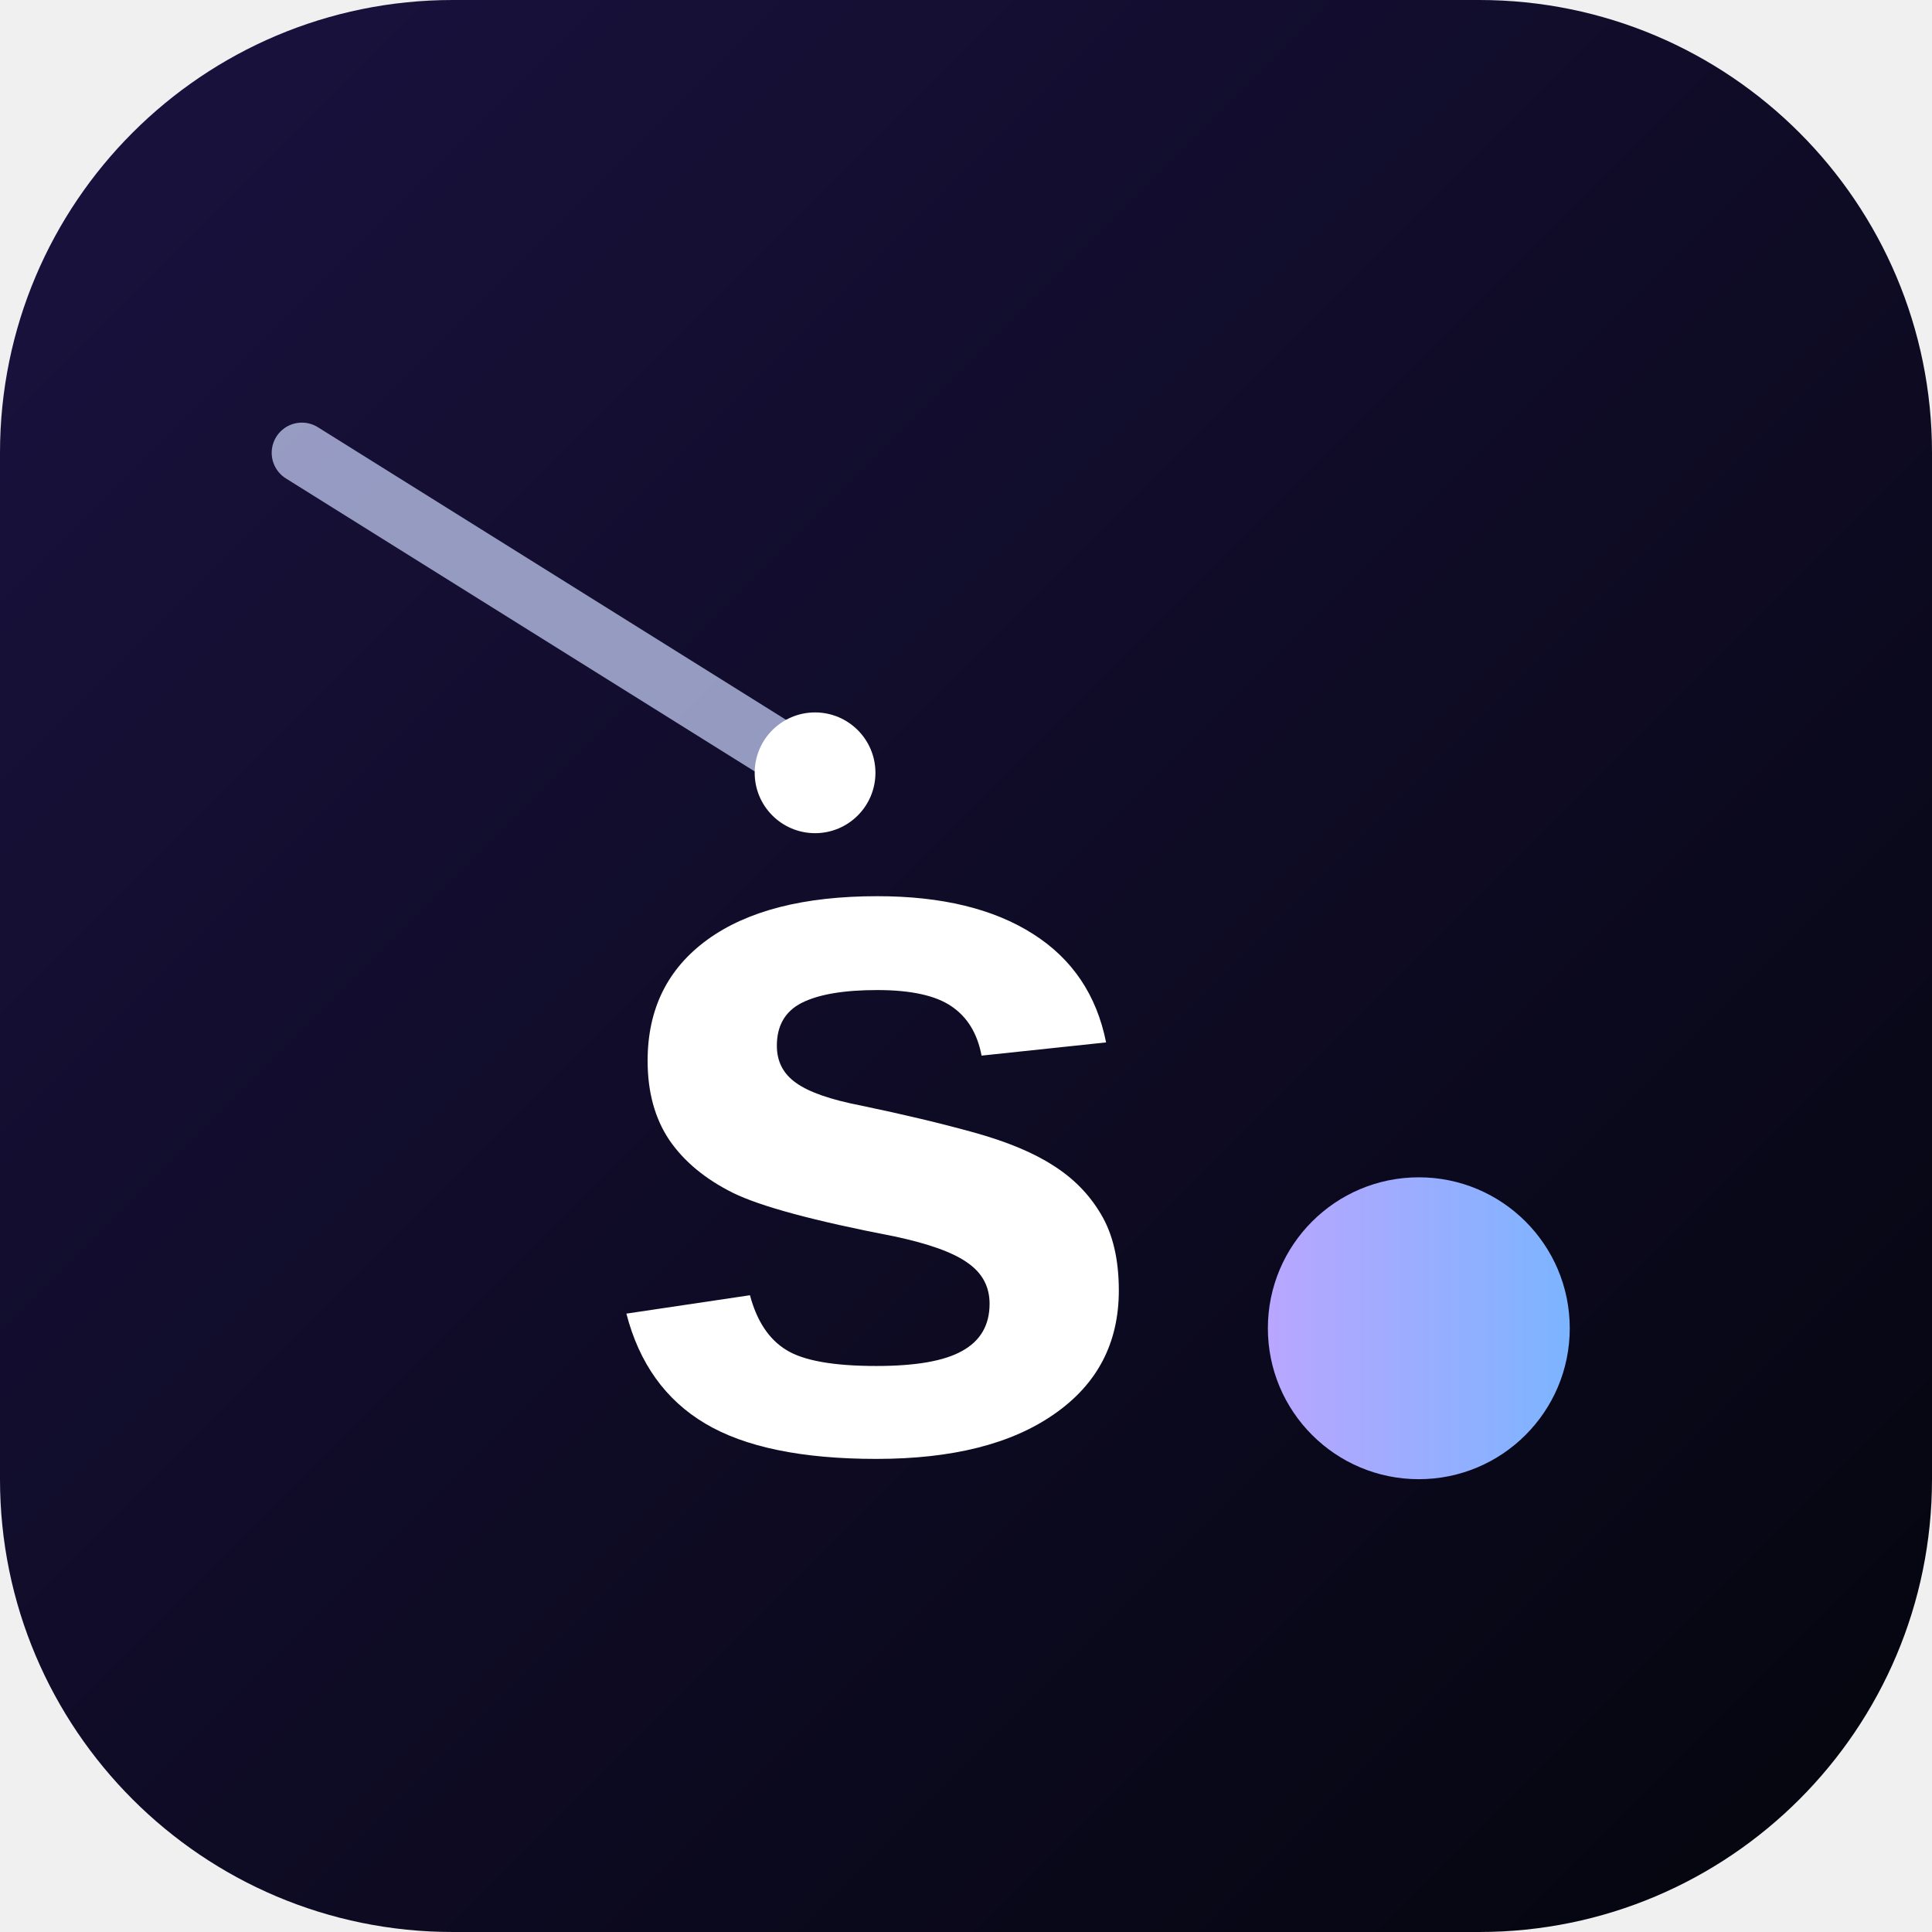
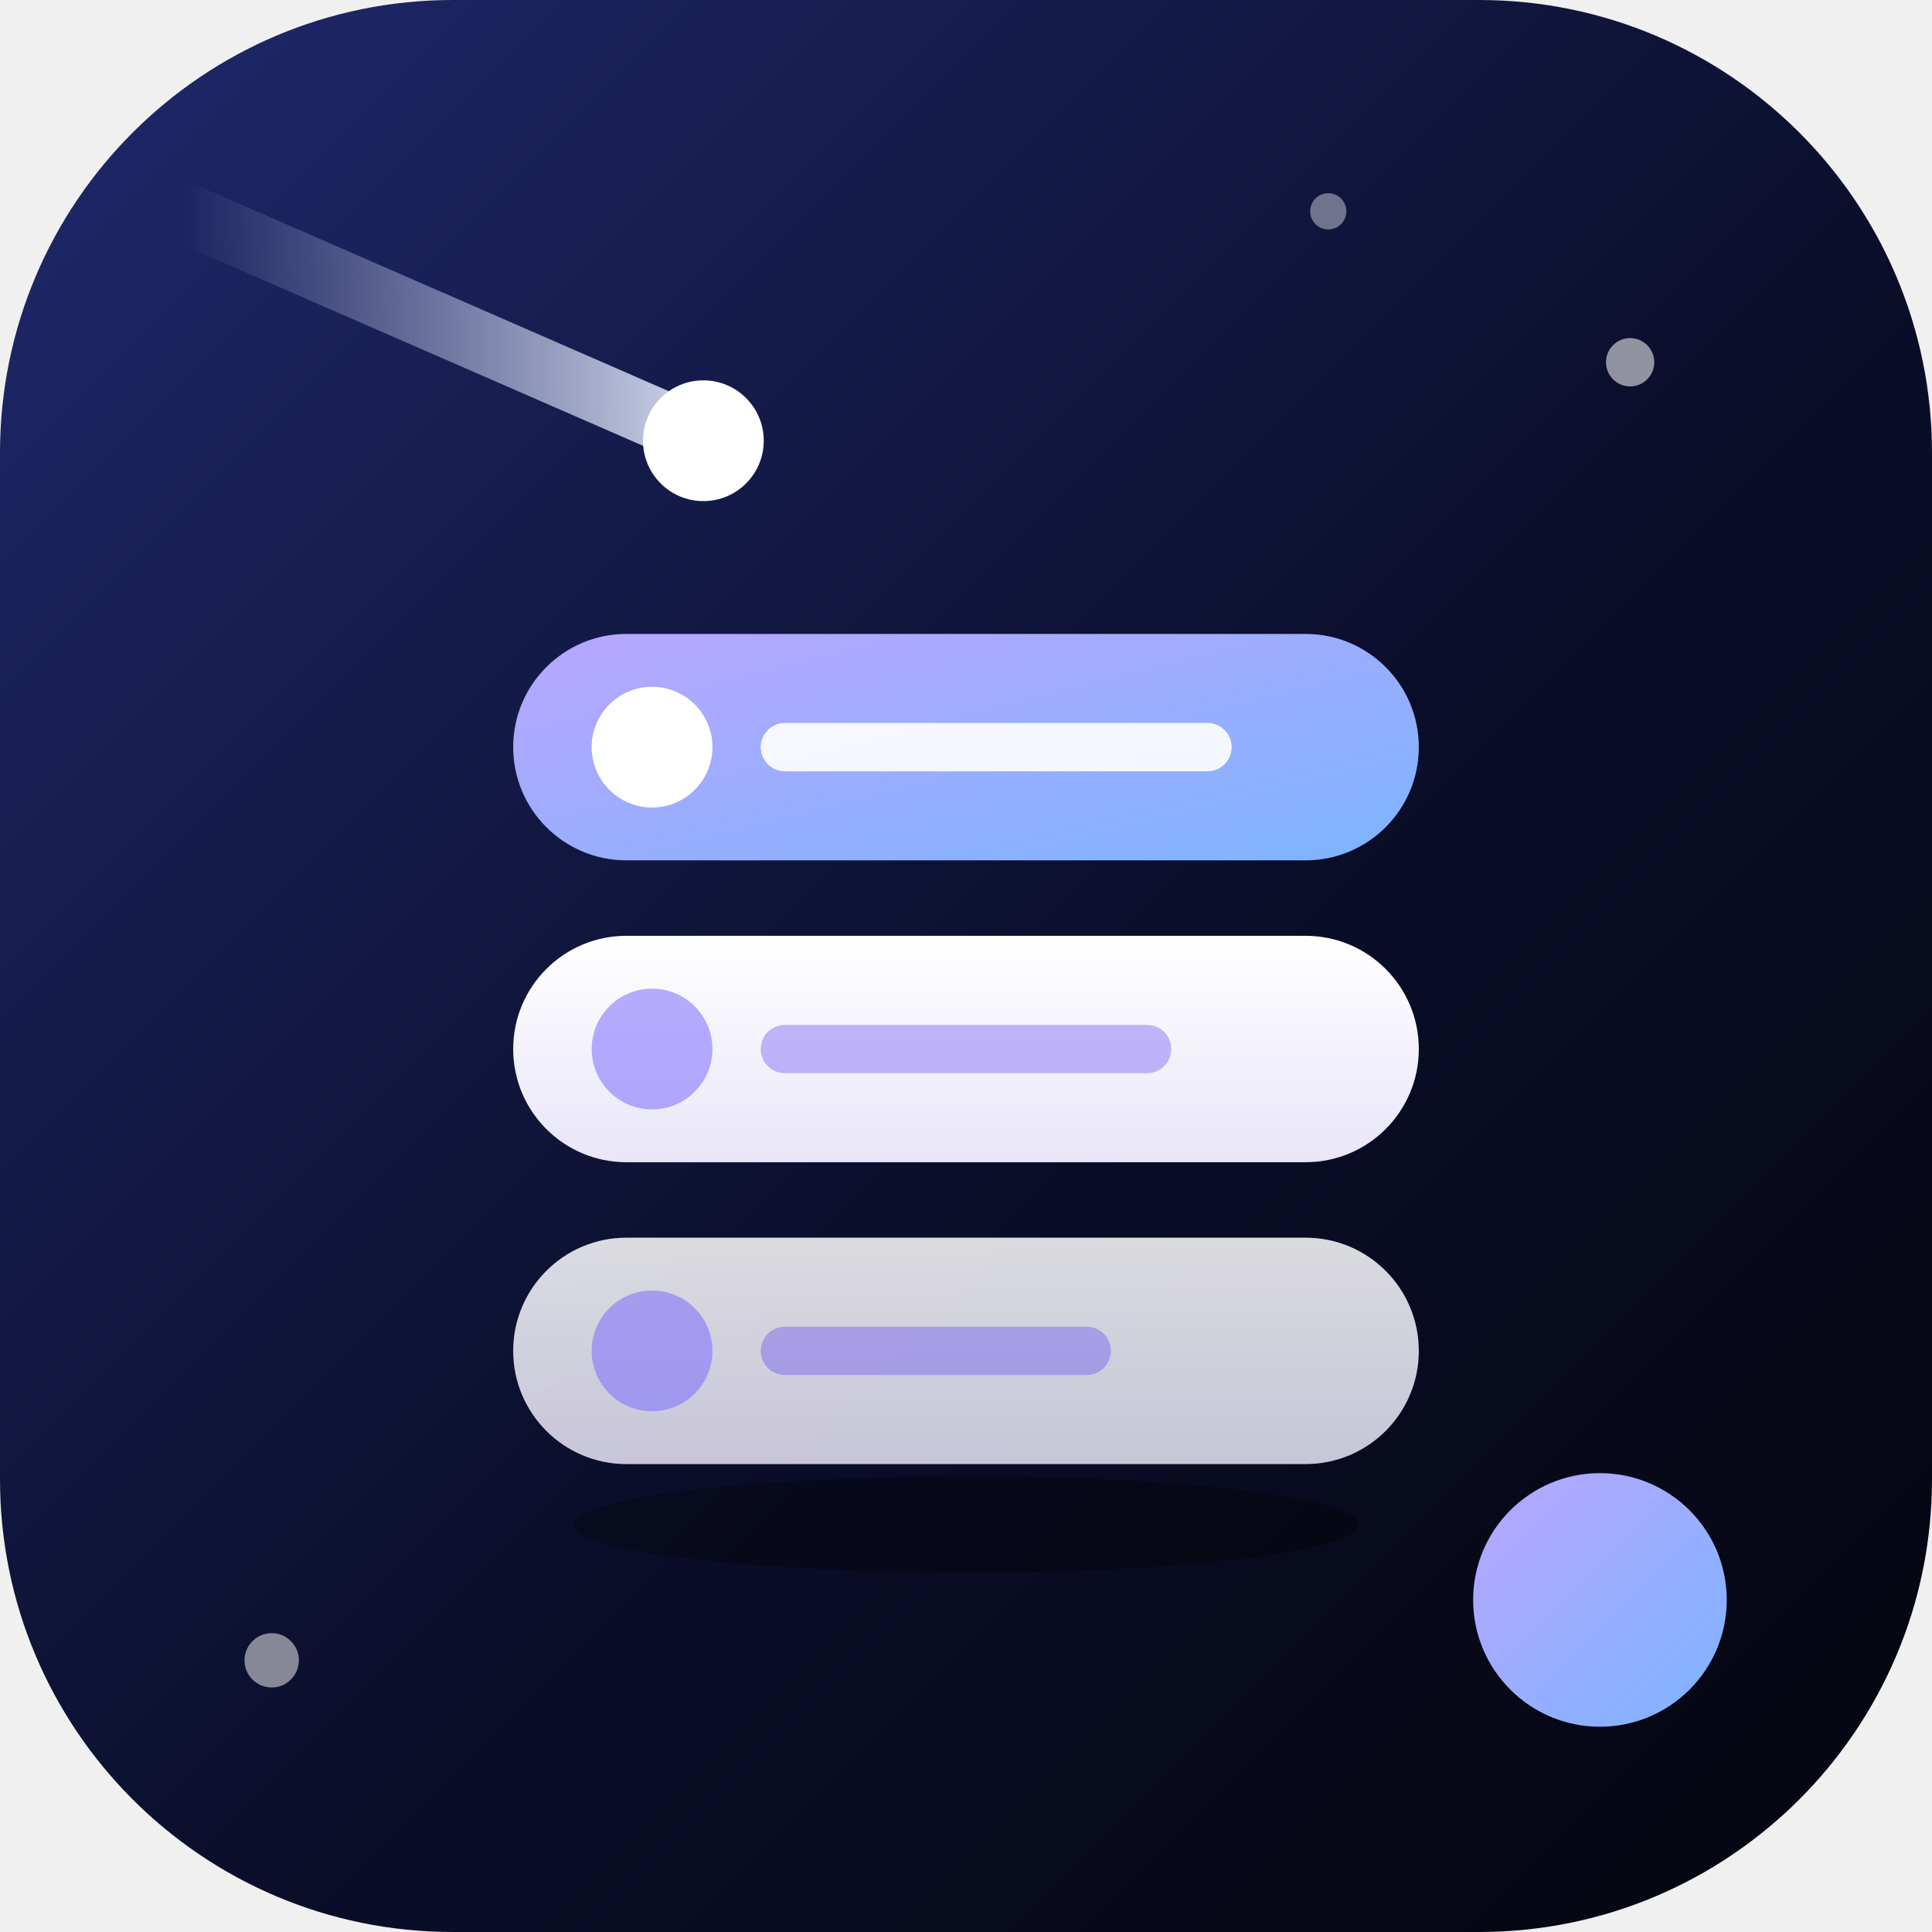
<svg xmlns="http://www.w3.org/2000/svg" viewBox="0 0 64 64">
  <defs>
    <linearGradient id="g" x1="0" y1="0" x2="1" y2="1">
-       <stop offset="0" stop-color="#1a1240" />
+       <stop offset="0" stop-color="#1f2a6e" />
+       <stop offset=".55" stop-color="#0b0e2a" />
      <stop offset="1" stop-color="#04050d" />
    </linearGradient>
-     <linearGradient id="p" x1="0" y1="0" x2="1" y2="0">
+     <linearGradient id="p" x1="0" y1="0" x2="1" y2="1">
      <stop offset="0" stop-color="#b9a6ff" />
      <stop offset="1" stop-color="#7cb4ff" />
    </linearGradient>
+     <linearGradient id="k" x1="0" y1="0" x2="1" y2="0">
+       <stop offset="0" stop-color="#cdd8ff" stop-opacity="0" />
+       <stop offset="1" stop-color="#e6ecff" stop-opacity=".85" />
+     </linearGradient>
+     <linearGradient id="h" x1="0" y1="0" x2="0" y2="1">
+       <stop offset="0" stop-color="#fff" />
+       <stop offset="1" stop-color="#e8e6f8" />
+     </linearGradient>
  </defs>
  <rect width="64" height="64" rx="15" fill="url(#g)" />
-   <path d="M10 15 26 25" stroke="#cdd8ff" stroke-opacity=".7" stroke-width="2" stroke-linecap="round" />
-   <circle cx="27" cy="25.6" r="2" fill="#fff" />
-   <text x="29" y="48" text-anchor="middle" font-family="ui-rounded, system-ui, -apple-system, Segoe UI, Arial, sans-serif" font-size="34" font-weight="800" fill="#fff">s</text>
-   <circle cx="47" cy="44" r="5" fill="url(#p)" />
+   <circle cx="54" cy="12" r=".8" fill="#fff" fill-opacity=".55" />
+   <circle cx="9" cy="55" r=".9" fill="#fff" fill-opacity=".5" />
+   <circle cx="44" cy="7" r=".6" fill="#fff" fill-opacity=".4" />
+   <path d="M6 7 22.5 14.2" stroke="url(#k)" stroke-width="2" stroke-linecap="round" />
+   <circle cx="23.3" cy="14.6" r="2" fill="#fff" />
+   <ellipse cx="32" cy="50.5" rx="13" ry="1.6" fill="#000" fill-opacity=".3" />
+   <rect x="17" y="21" width="30" height="7.5" rx="3.75" fill="url(#p)" />
+   <circle cx="21.6" cy="24.75" r="2" fill="#fff" />
+   <rect x="17" y="31" width="30" height="7.5" rx="3.75" fill="url(#h)" />
+   <circle cx="21.6" cy="34.75" r="2" fill="#7c6cff" fill-opacity=".55" />
+   <rect x="17" y="41" width="30" height="7.5" rx="3.75" fill="url(#h)" fill-opacity=".85" />
+   <circle cx="21.6" cy="44.75" r="2" fill="#7c6cff" fill-opacity=".55" />
+   <path d="M26 24.75h14" stroke="#fff" stroke-opacity=".9" stroke-width="1.6" stroke-linecap="round" />
+   <path d="M26 34.75h12M26 44.75h10" stroke="#5b3df5" stroke-opacity=".35" stroke-width="1.6" stroke-linecap="round" />
+   <circle cx="53" cy="53" r="4.2" fill="url(#p)" />
</svg>
